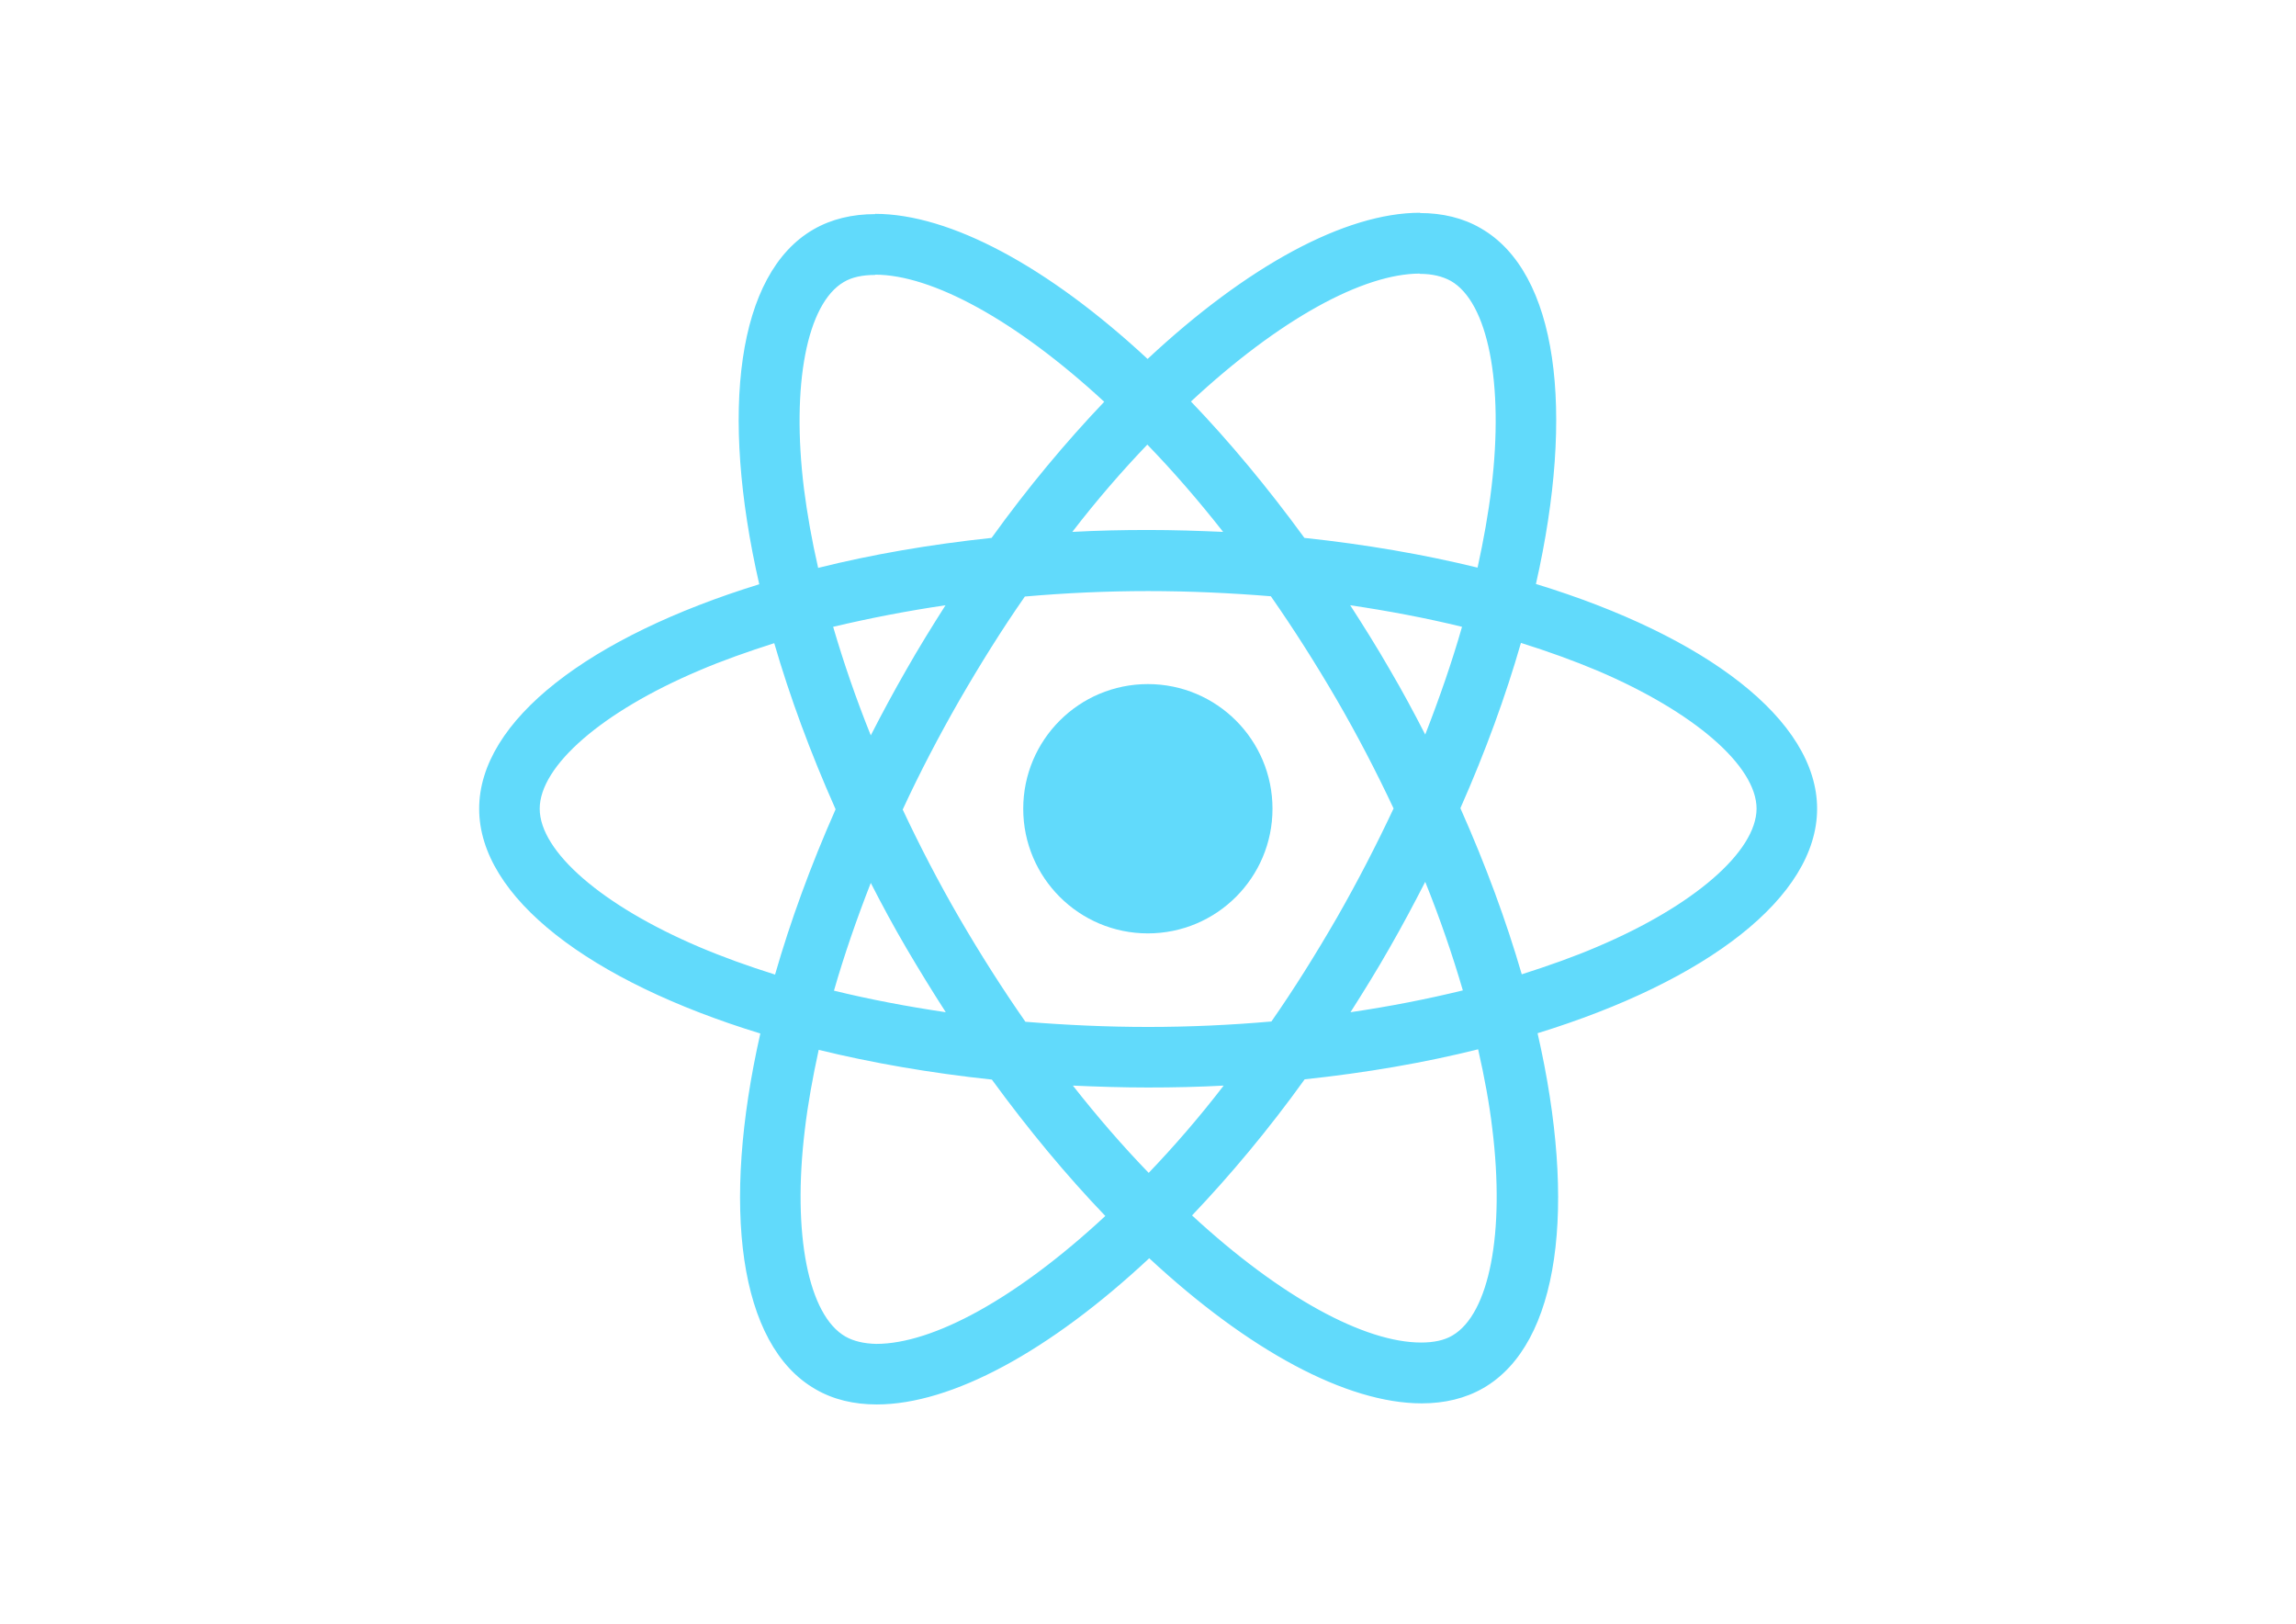
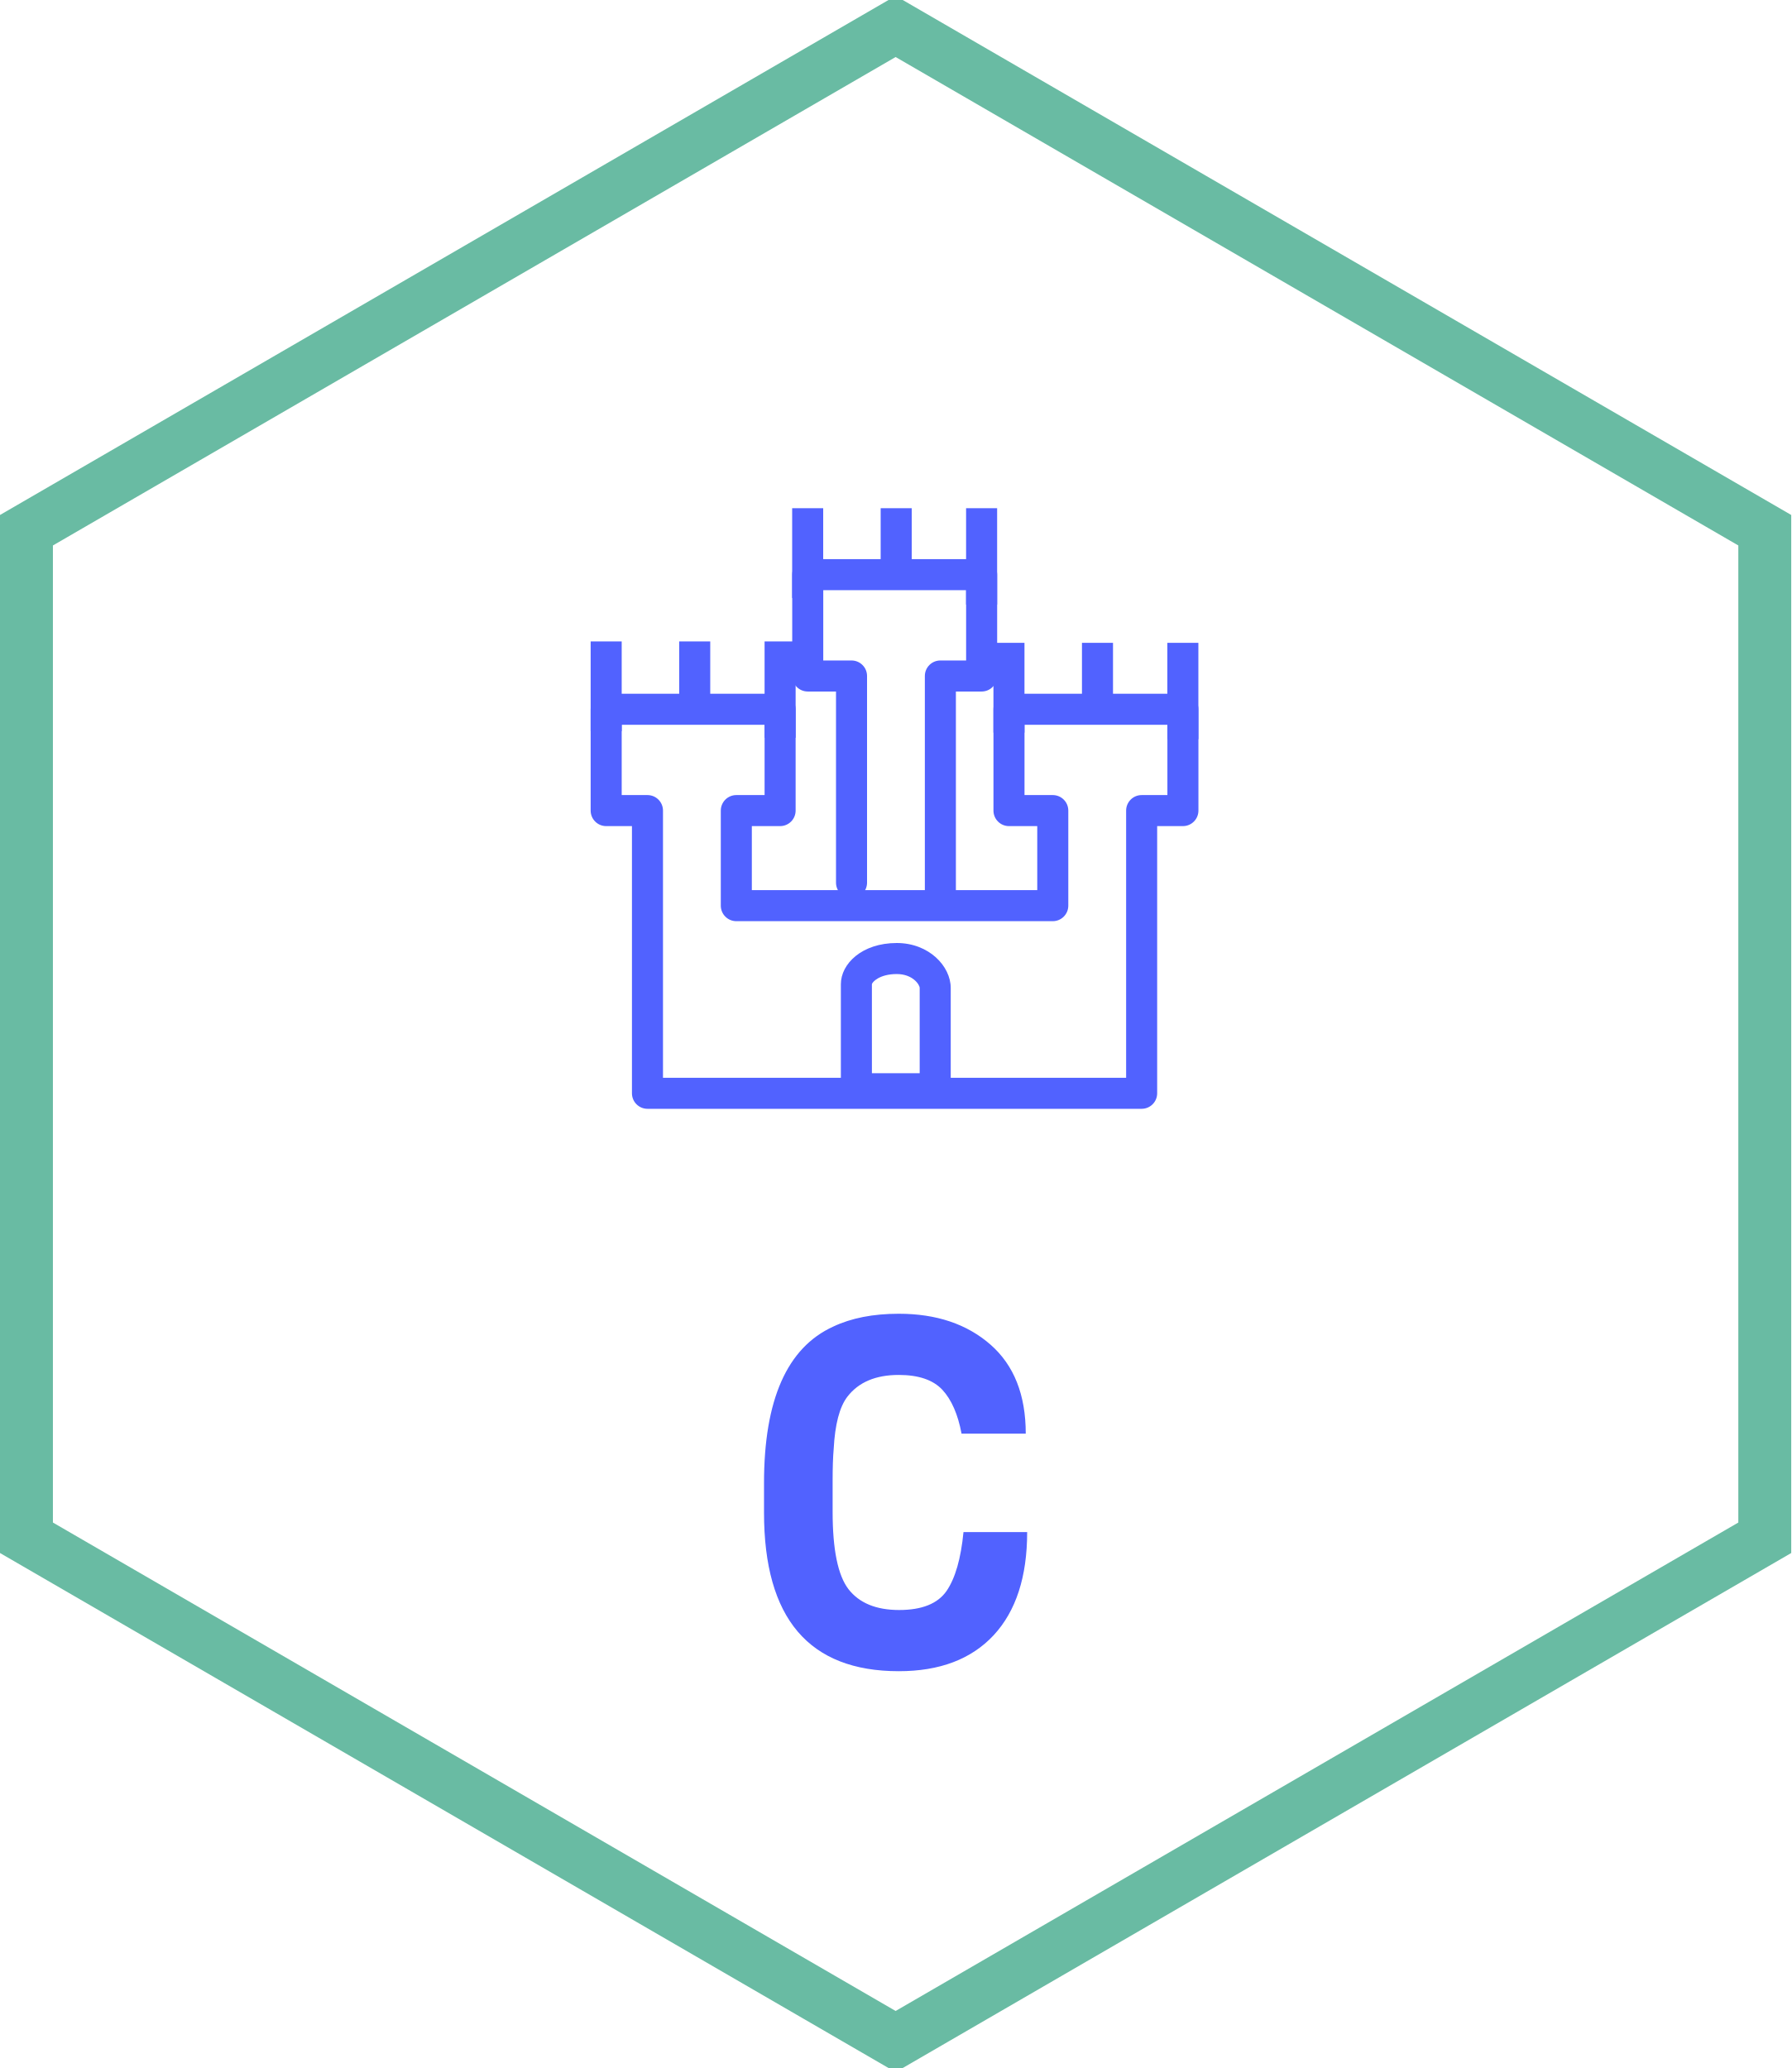
- <svg xmlns="http://www.w3.org/2000/svg" viewBox="0 0 841.9 595.3">
-   <g fill="#61DAFB">
-     <path d="M666.3 296.5c0-32.5-40.7-63.3-103.1-82.4 14.4-63.6 8-114.2-20.2-130.4-6.5-3.8-14.1-5.6-22.4-5.6v22.3c4.6 0 8.3.9 11.4 2.6 13.6 7.8 19.5 37.5 14.9 75.7-1.1 9.4-2.9 19.3-5.1 29.4-19.6-4.8-41-8.5-63.5-10.9-13.5-18.5-27.5-35.3-41.6-50 32.6-30.3 63.2-46.9 84-46.9V78c-27.5 0-63.5 19.6-99.9 53.6-36.4-33.8-72.4-53.2-99.9-53.2v22.3c20.7 0 51.4 16.5 84 46.6-14 14.7-28 31.4-41.3 49.9-22.6 2.4-44 6.1-63.6 11-2.3-10-4-19.7-5.2-29-4.7-38.2 1.1-67.9 14.6-75.8 3-1.8 6.9-2.6 11.5-2.6V78.5c-8.4 0-16 1.8-22.6 5.6-28.1 16.2-34.4 66.7-19.9 130.1-62.2 19.2-102.7 49.9-102.7 82.3 0 32.5 40.7 63.3 103.1 82.4-14.4 63.6-8 114.2 20.2 130.4 6.5 3.8 14.1 5.6 22.5 5.6 27.5 0 63.5-19.6 99.9-53.6 36.4 33.8 72.4 53.2 99.9 53.2 8.4 0 16-1.8 22.6-5.6 28.1-16.2 34.4-66.7 19.9-130.1 62-19.1 102.5-49.9 102.5-82.3zm-130.2-66.7c-3.7 12.9-8.3 26.2-13.5 39.5-4.1-8-8.4-16-13.1-24-4.6-8-9.5-15.8-14.4-23.4 14.2 2.1 27.9 4.7 41 7.9zm-45.8 106.5c-7.8 13.5-15.8 26.3-24.1 38.2-14.9 1.3-30 2-45.2 2-15.1 0-30.2-.7-45-1.9-8.3-11.9-16.4-24.6-24.2-38-7.6-13.1-14.5-26.4-20.8-39.8 6.2-13.4 13.2-26.8 20.7-39.9 7.8-13.5 15.8-26.3 24.1-38.2 14.9-1.3 30-2 45.2-2 15.1 0 30.2.7 45 1.9 8.3 11.9 16.4 24.6 24.2 38 7.6 13.1 14.5 26.4 20.8 39.8-6.3 13.4-13.2 26.8-20.7 39.9zm32.3-13c5.4 13.4 10 26.8 13.8 39.8-13.1 3.2-26.9 5.9-41.2 8 4.9-7.7 9.8-15.6 14.4-23.7 4.6-8 8.9-16.1 13-24.1zM421.2 430c-9.3-9.6-18.6-20.3-27.8-32 9 .4 18.2.7 27.5.7 9.4 0 18.7-.2 27.8-.7-9 11.7-18.3 22.4-27.5 32zm-74.4-58.9c-14.2-2.1-27.9-4.7-41-7.9 3.7-12.9 8.3-26.2 13.5-39.5 4.1 8 8.4 16 13.1 24 4.7 8 9.5 15.8 14.4 23.4zM420.7 163c9.3 9.6 18.6 20.3 27.8 32-9-.4-18.2-.7-27.5-.7-9.4 0-18.7.2-27.8.7 9-11.7 18.3-22.4 27.5-32zm-74 58.9c-4.9 7.7-9.8 15.6-14.4 23.7-4.6 8-8.9 16-13 24-5.4-13.4-10-26.8-13.8-39.8 13.1-3.1 26.9-5.8 41.2-7.9zm-90.5 125.2c-35.4-15.1-58.3-34.9-58.3-50.6 0-15.7 22.9-35.6 58.3-50.6 8.6-3.7 18-7 27.7-10.1 5.7 19.6 13.2 40 22.5 60.9-9.2 20.8-16.6 41.1-22.2 60.6-9.9-3.1-19.3-6.5-28-10.2zM310 490c-13.6-7.8-19.5-37.5-14.9-75.7 1.1-9.4 2.9-19.3 5.1-29.4 19.6 4.8 41 8.5 63.5 10.9 13.5 18.5 27.5 35.3 41.6 50-32.6 30.3-63.2 46.9-84 46.9-4.5-.1-8.3-1-11.3-2.7zm237.2-76.2c4.7 38.2-1.1 67.9-14.6 75.8-3 1.8-6.9 2.6-11.5 2.6-20.7 0-51.4-16.5-84-46.6 14-14.7 28-31.4 41.3-49.9 22.6-2.4 44-6.1 63.6-11 2.3 10.1 4.1 19.8 5.2 29.1zm38.5-66.7c-8.6 3.7-18 7-27.7 10.1-5.7-19.6-13.2-40-22.5-60.9 9.2-20.8 16.6-41.1 22.2-60.6 9.9 3.1 19.3 6.5 28.1 10.2 35.4 15.1 58.3 34.9 58.3 50.6-.1 15.7-23 35.6-58.4 50.6zM320.8 78.4z" />
-     <circle cx="420.9" cy="296.5" r="45.7" />
-     <path d="M520.5 78.1z" />
+ <svg xmlns="http://www.w3.org/2000/svg" viewBox="0 0 101.561 117.272" width="101.561" height="117.272">
+   <polygon fill="none" stroke="#69bba3" stroke-width="3" points="100.061,30.068 100.061,87.204 50.781,115.772 1.5,87.204 1.5,30.068 50.781,1.5" />
+   <g fill="#5162ff" color="#5162ff" transform="translate(28.7805 22.5) scale(0.44)">
+     <svg width="100.0" height="100.0" x="0.0" y="0.0" viewBox="0 0 100 100">
+       <g>
+         <path d="M81.704,91.769h-63.68c-1.104,0-2-0.896-2-2V55.334h-3.322c-1.104,0-2-0.896-2-2V40.277c0-1.104,0.896-2,2-2h22.413   c1.104,0,2,0.896,2,2v13.057c0,1.104-0.896,2-2,2h-3.643v8.253h36.779v-8.253h-3.643c-1.104,0-2-0.896-2-2V40.277   c0-1.104,0.896-2,2-2h22.413c1.104,0,2,0.896,2,2v13.057c0,1.104-0.896,2-2,2h-3.318v34.435   C83.704,90.873,82.809,91.769,81.704,91.769z M20.024,87.769h59.68V53.334c0-1.104,0.896-2,2-2h3.318v-9.057H66.609v9.057h3.643   c1.104,0,2,0.896,2,2v12.253c0,1.104-0.896,2-2,2H29.473c-1.104,0-2-0.896-2-2V53.334c0-1.104,0.896-2,2-2h3.643v-9.057H14.702   v9.057h3.322c1.104,0,2,0.896,2,2V87.769z" />
+       </g>
+       <g>
+         <rect x="33.115" y="31.533" width="4" height="12.416" />
+       </g>
+       <g>
+         <rect x="22.112" y="31.533" width="4" height="8.837" />
+       </g>
+       <g>
+         <rect x="10.702" y="31.533" width="4" height="11.569" />
+       </g>
+       <g>
+         <rect x="85.014" y="31.713" width="4" height="12.418" />
+       </g>
+       <g>
+         <rect x="74.013" y="31.713" width="4" height="8.838" />
+       </g>
+       <g>
+         <rect x="62.605" y="31.713" width="4" height="11.571" />
+       </g>
+       <g>
+         <path d="M55.103,91.184H44.945c-1.104,0-2-0.896-2-2V75.701c0-2.605,2.694-5.301,7.202-5.301c4.16,0,6.955,2.996,6.955,5.794   v12.989C57.103,90.288,56.207,91.184,55.103,91.184z M46.945,87.184h6.157V76.194C53.098,75.762,52.2,74.4,50.147,74.4   c-2.234,0-3.166,1.043-3.203,1.31L46.945,87.184z" />
+       </g>
+       <g>
+         <path d="M55.767,67.006c-1.104,0-2-0.896-2-2V35.987c0-1.104,0.896-2,2-2h3.318v-9.062H40.676v9.062h3.643c1.104,0,2,0.896,2,2   v26.636c0,1.104-0.896,2-2,2s-2-0.896-2-2V37.987h-3.643c-1.104,0-2-0.896-2-2V22.926c0-1.104,0.896-2,2-2h22.409   c1.104,0,2,0.896,2,2v13.062c0,1.104-0.896,2-2,2h-3.318v27.019C57.767,66.11,56.871,67.006,55.767,67.006z" />
+       </g>
+       <g>
+         <rect x="59.081" y="14.361" width="4" height="12.418" />
+       </g>
+       <g>
+         <rect x="48.074" y="14.361" width="4" height="8.838" />
+       </g>
+       <g>
+         <rect x="36.668" y="14.361" width="4" height="11.571" />
+       </g>
+     </svg>
  </g>
+   <path fill="#5162ff" fill-rule="nonzero" d="M11.31 12.38L11.31 12.38L14.92 12.38Q14.92 16.18 13.02 18.23Q11.12 20.27 7.64 20.27L7.64 20.27Q0 20.27 0 11.28L0 11.28L0 9.60Q0 2.52 3.92 0.73L3.92 0.73Q5.46 0 7.64 0L7.64 0Q10.84 0 12.84 1.75Q14.84 3.50 14.84 6.80L14.84 6.80L11.20 6.80Q10.89 5.15 10.11 4.31Q9.32 3.47 7.64 3.47L7.64 3.47Q5.68 3.47 4.73 4.70L4.73 4.70Q4.06 5.57 3.95 7.67L3.95 7.67Q3.89 8.34 3.89 9.49L3.89 9.49L3.89 11.23Q3.89 14.45 4.79 15.62L4.79 15.62Q5.71 16.80 7.66 16.80Q9.60 16.80 10.35 15.72Q11.09 14.64 11.31 12.38Z" transform="translate(43.319, 74.5)" />
</svg>
